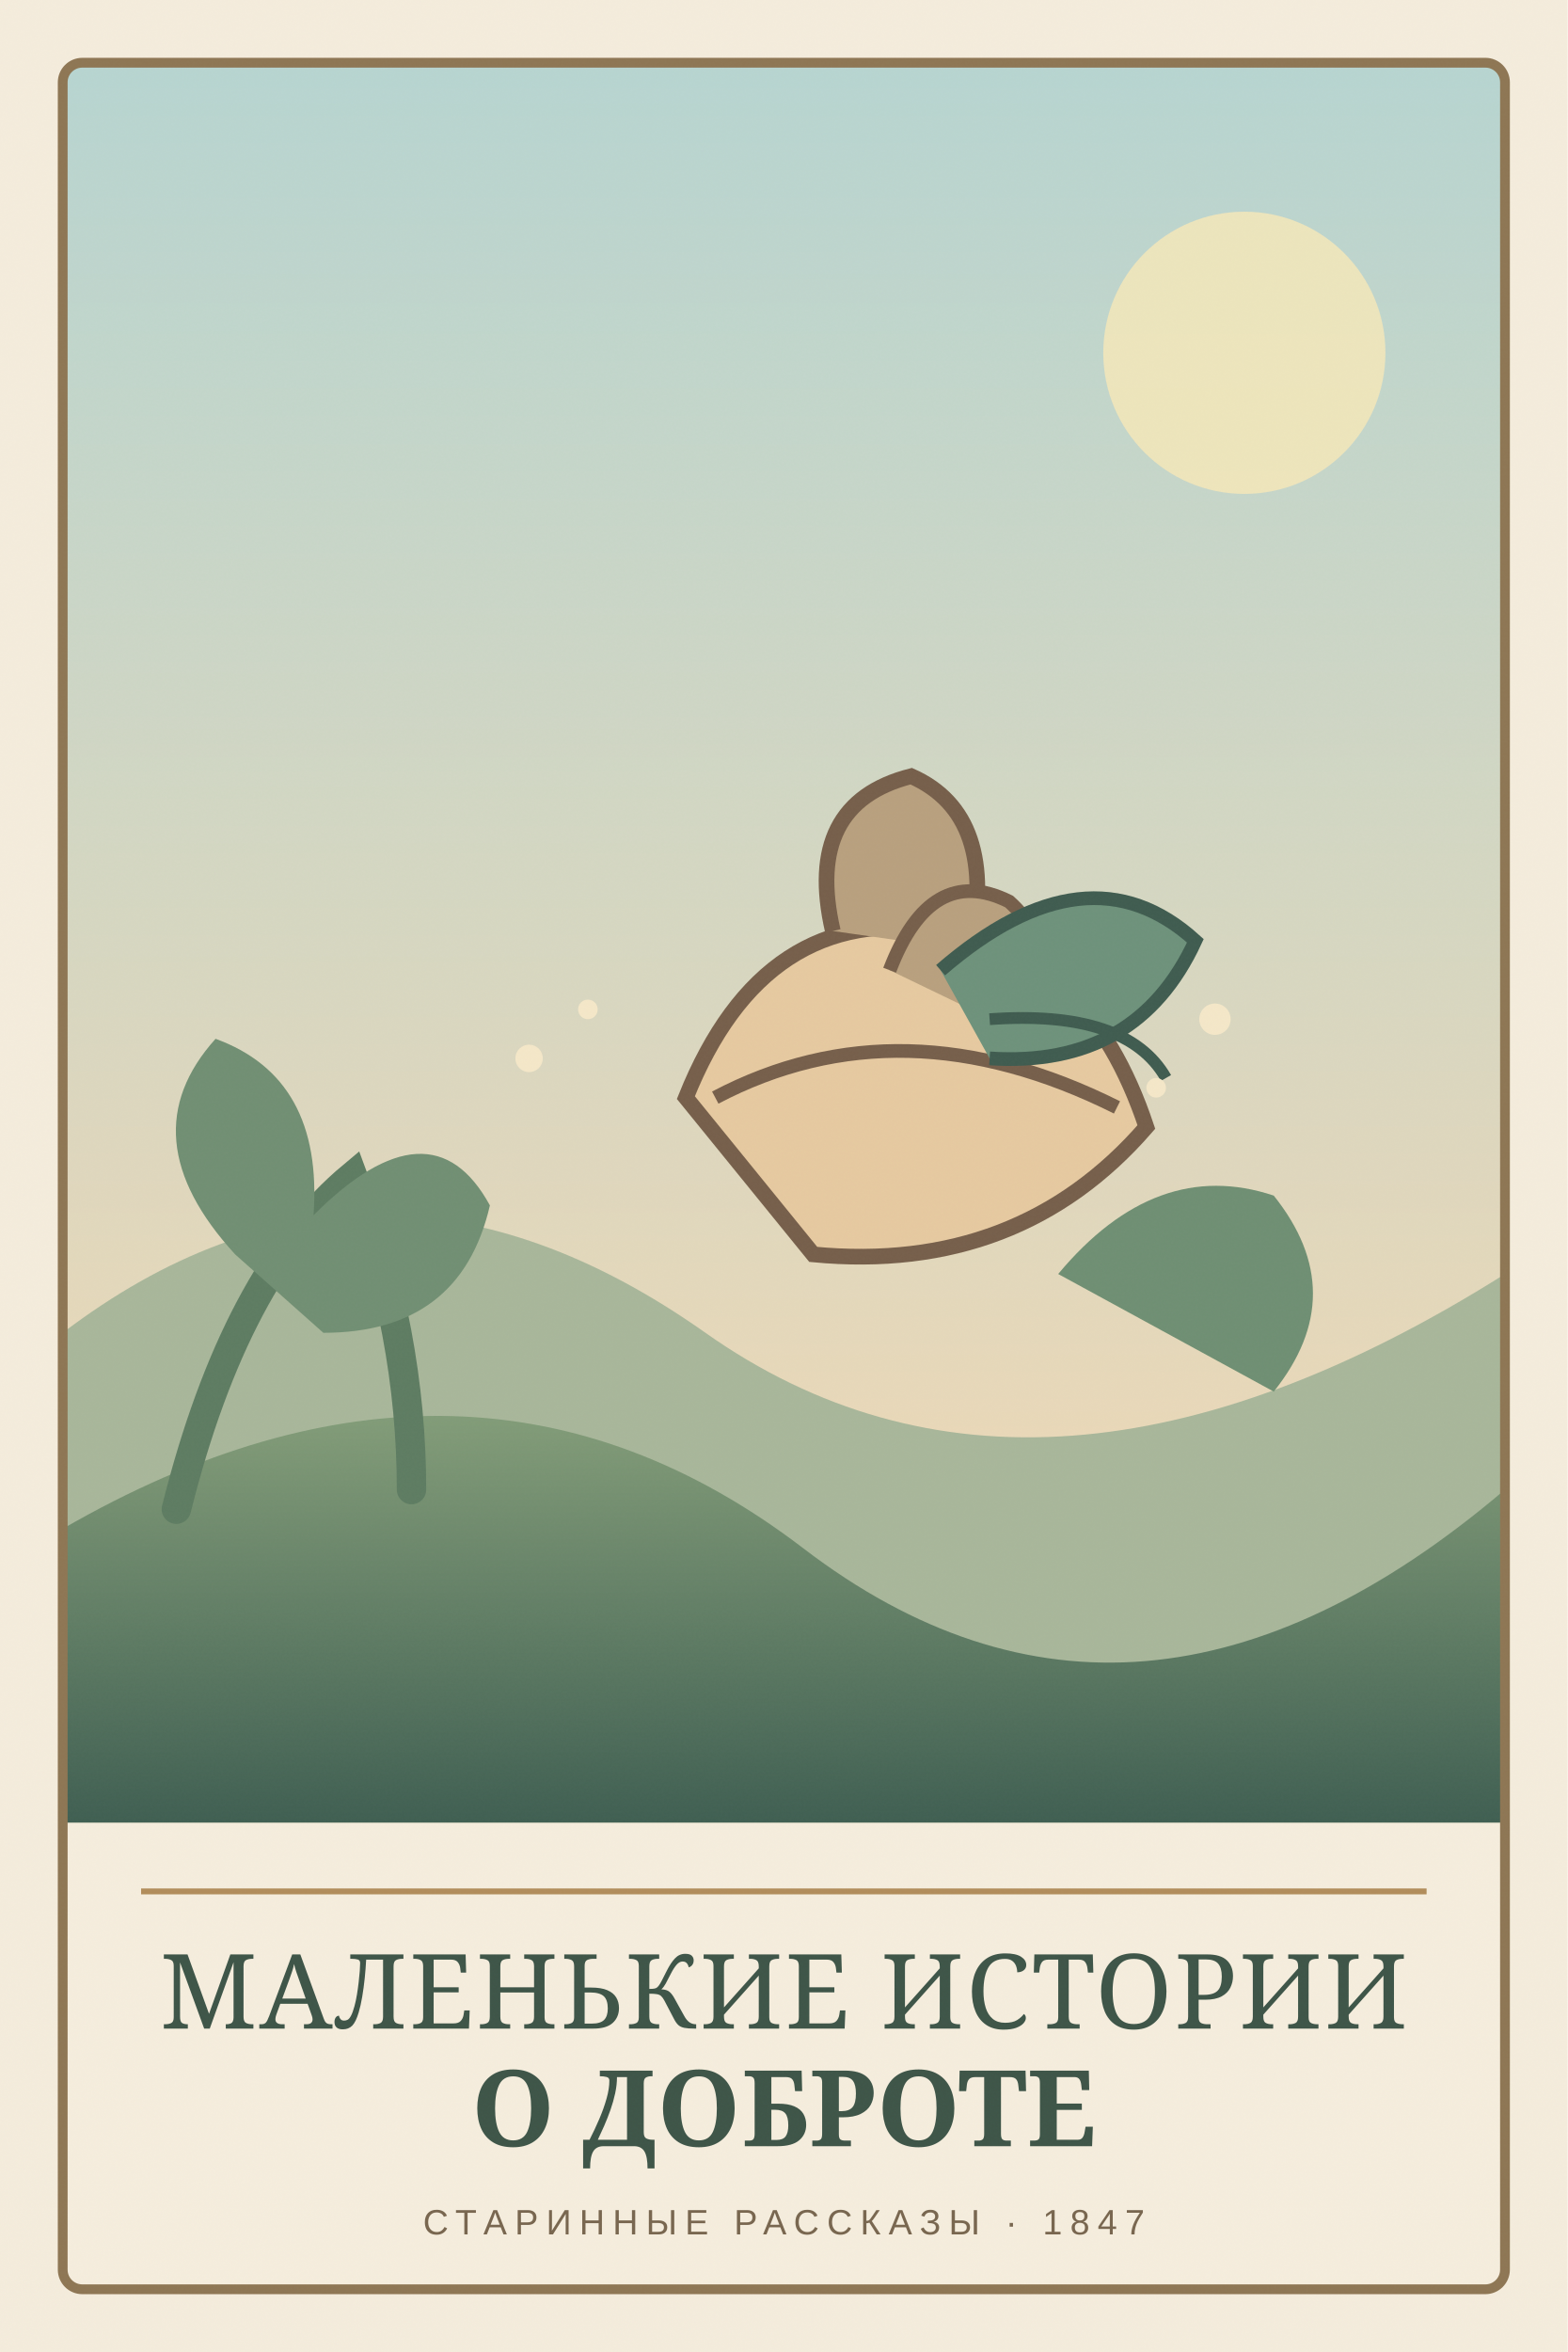
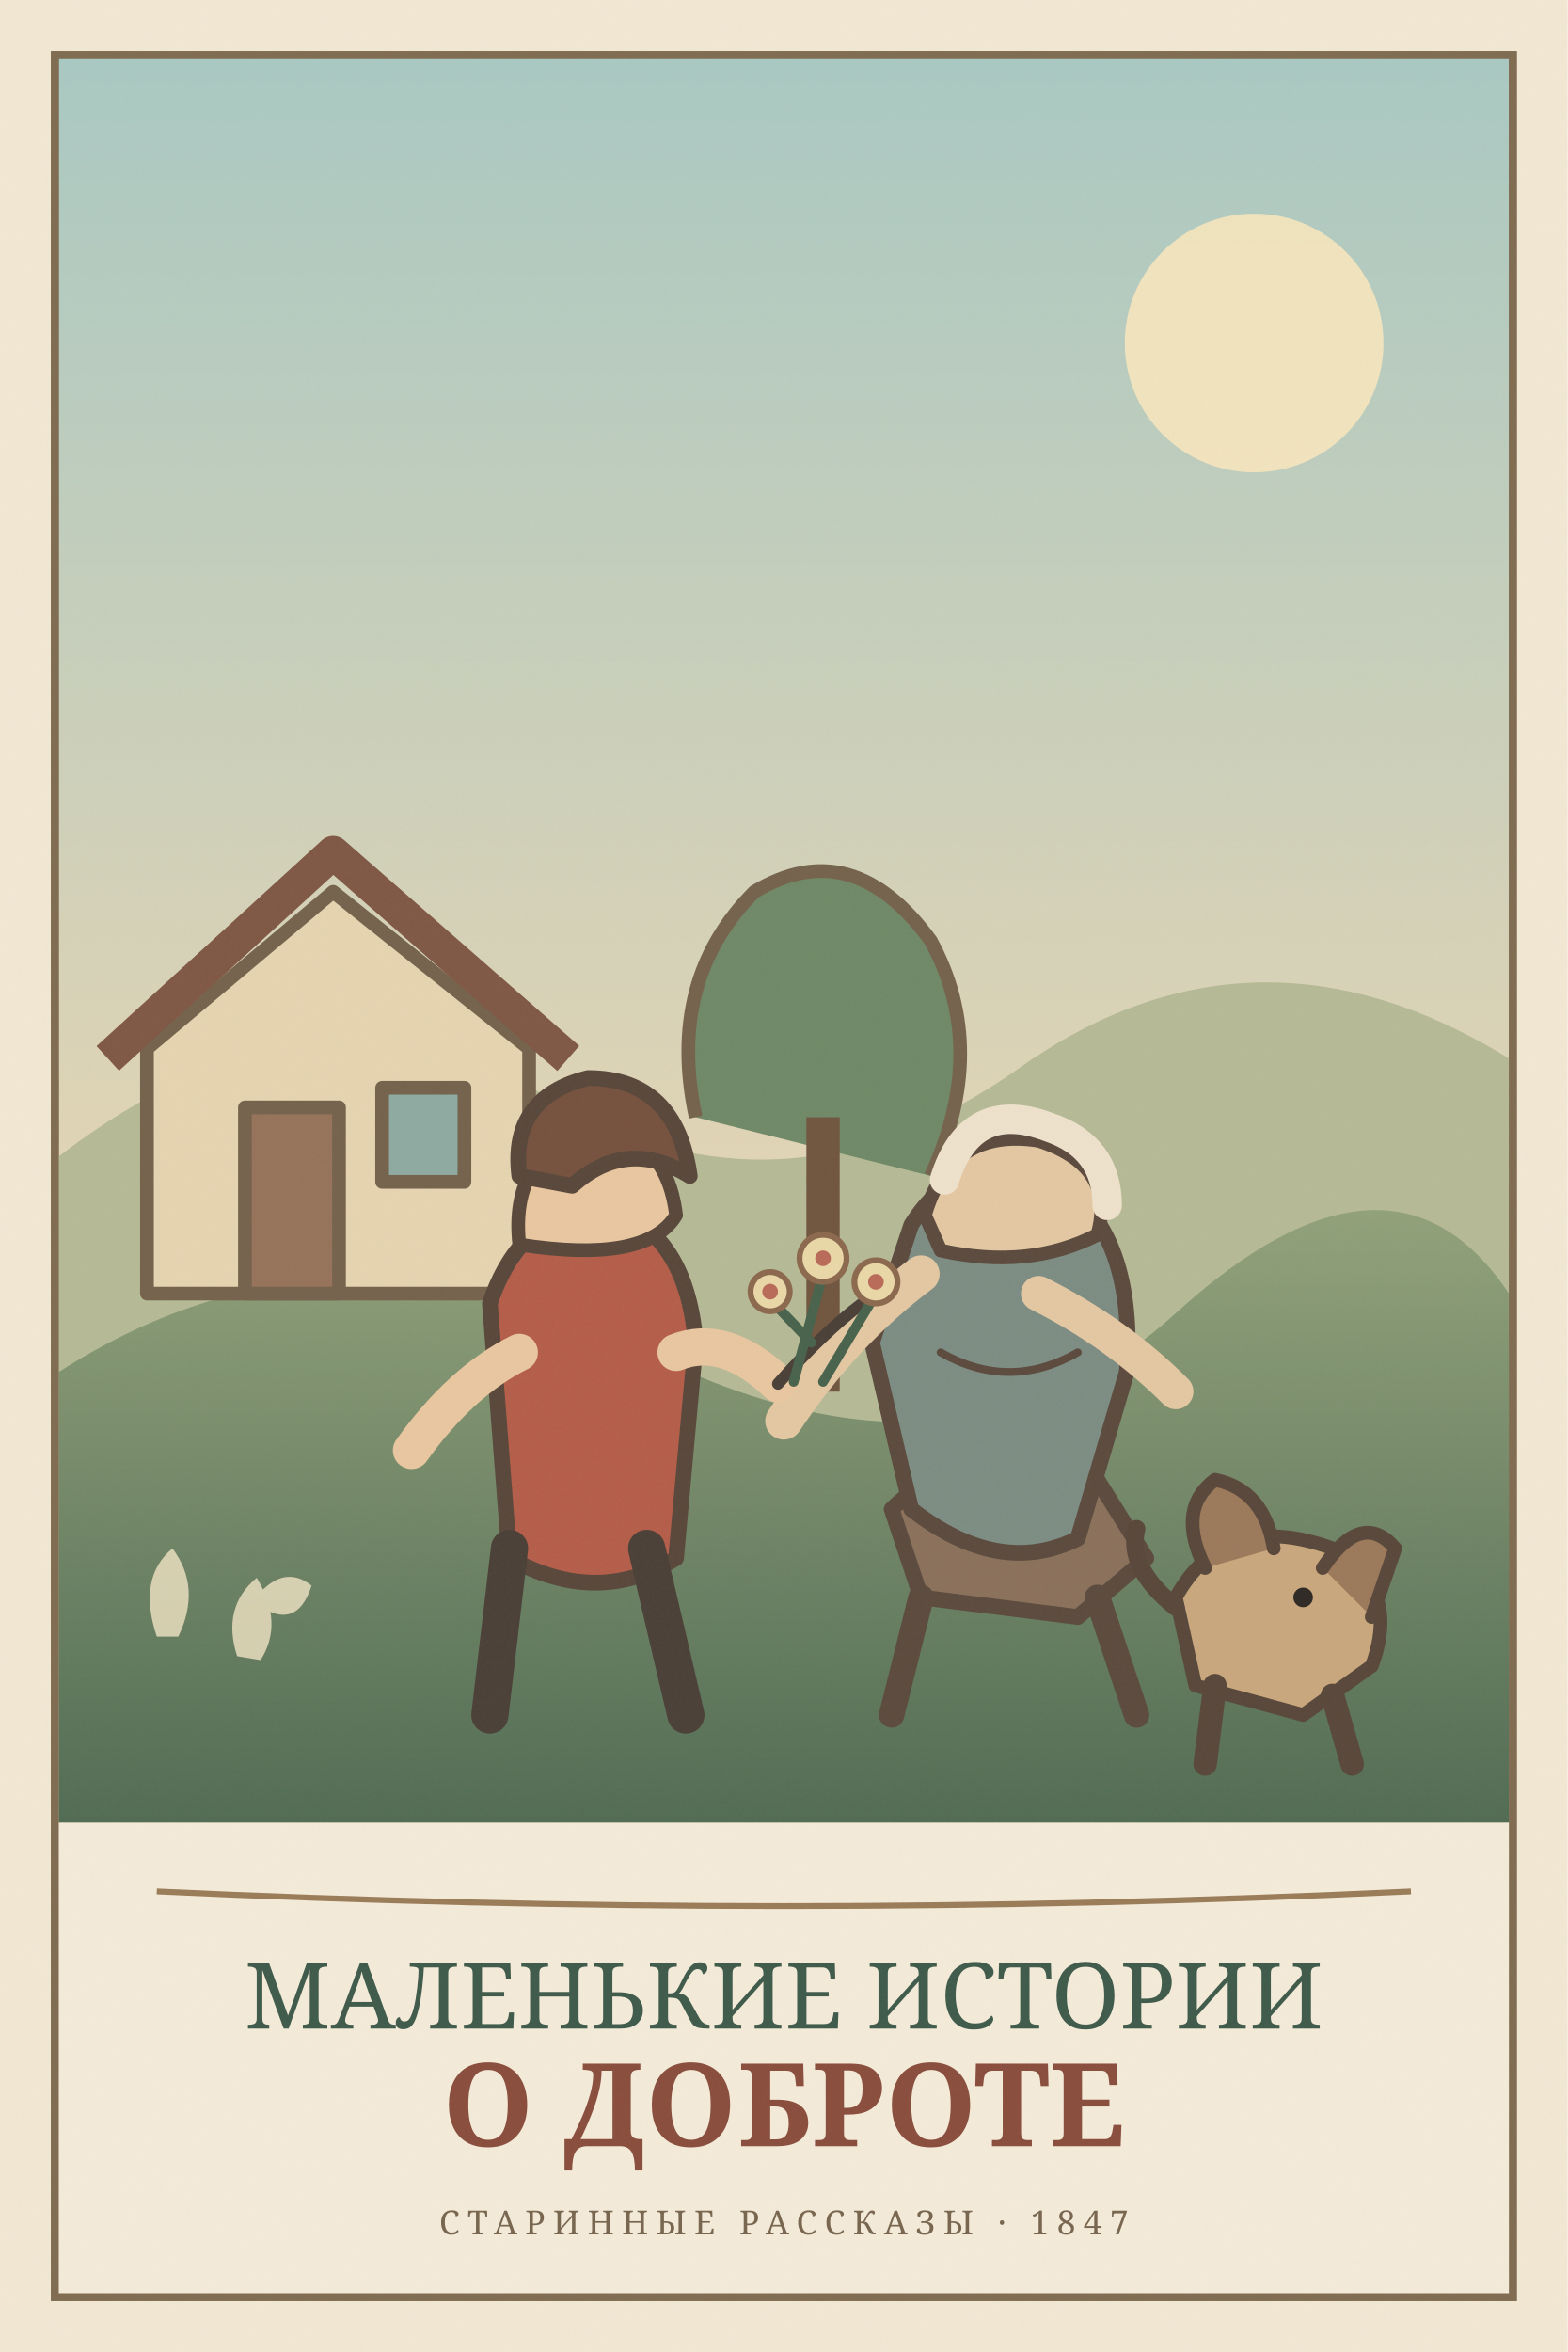
<svg xmlns="http://www.w3.org/2000/svg" width="800" height="1200" viewBox="0 0 800 1200">
  <defs>
    <linearGradient id="sky" x2="0" y2="1">
-       <stop stop-color="#b7d5d0" />
-       <stop offset=".62" stop-color="#e9d8b8" />
-       <stop offset="1" stop-color="#f0e6d2" />
+       <stop stop-color="#a8c8c2" />
+       <stop offset=".55" stop-color="#e7d5b3" />
+       <stop offset="1" stop-color="#f0e2c7" />
    </linearGradient>
-     <linearGradient id="field" x2="0" y2="1">
-       <stop stop-color="#829c78" />
-       <stop offset="1" stop-color="#405f52" />
+     <linearGradient id="meadow" x2="0" y2="1">
+       <stop stop-color="#91a17a" />
+       <stop offset="1" stop-color="#526c54" />
    </linearGradient>
-     <filter id="grain">
-       <feTurbulence type="fractalNoise" baseFrequency=".8" numOctaves="2" stitchTiles="stitch" />
-       <feColorMatrix values="1 0 0 0 0 0 1 0 0 0 0 0 1 0 0 0 0 0 .07 0" />
+     <filter id="paper">
+       <feTurbulence type="fractalNoise" baseFrequency=".65" numOctaves="2" stitchTiles="stitch" />
+       <feColorMatrix values="1 0 0 0 0 0 1 0 0 0 0 0 1 0 0 0 0 0 .08 0" />
    </filter>
  </defs>
-   <rect width="800" height="1200" fill="#f4ecdc" />
-   <rect x="32" y="32" width="736" height="1136" rx="10" fill="url(#sky)" />
-   <circle cx="635" cy="180" r="72" fill="#f8e8b8" opacity=".8" />
-   <path d="M32 680 Q190 560 360 680 T768 650 V930 H32Z" fill="#a8b69a" />
-   <path d="M32 780 Q240 660 410 790 T768 760 V930 H32Z" fill="url(#field)" />
-   <path d="M90 770 Q120 650 180 600 Q210 680 210 760" fill="none" stroke="#5e7c62" stroke-width="15" stroke-linecap="round" />
-   <path d="M120 640 Q65 580 110 530 Q165 550 160 620 Q220 560 250 615 Q235 680 165 680" fill="#718f73" />
-   <path d="M540 650 Q590 590 650 610 Q690 660 650 710" fill="#6f8f73" />
-   <g transform="translate(350 420)">
-     <path d="M0 140 Q40 40 130 55 Q205 65 235 155 Q170 230 65 220Z" fill="#e6c9a0" stroke="#765f4b" stroke-width="8" />
-     <path d="M15 140 Q110 90 220 145" fill="none" stroke="#765f4b" stroke-width="7" />
-     <path d="M75 55 Q60 -10 115 -24 Q160 -4 145 65" fill="#b8a07e" stroke="#765f4b" stroke-width="8" />
-     <path d="M104 75 Q125 20 165 40 Q198 70 160 102" fill="#b8a07e" stroke="#765f4b" stroke-width="7" />
-     <path d="M130 75 Q205 10 260 60 Q230 125 155 120" fill="#6e927b" stroke="#405c50" stroke-width="7" />
-     <path d="M155 100 Q225 95 245 130" fill="none" stroke="#405c50" stroke-width="6" />
+   <rect width="800" height="1200" fill="#f1e7d2" />
+   <rect x="28" y="28" width="744" height="1144" fill="url(#sky)" stroke="#806c51" stroke-width="4" />
+   <circle cx="640" cy="175" r="66" fill="#f6e6bd" opacity=".9" />
+   <path d="M30 590 Q160 490 280 560 T520 545 T770 540 V930 H30Z" fill="#b5b995" />
+   <path d="M30 700 Q170 610 330 690 T600 670 T770 660 V930 H30Z" fill="url(#meadow)" />
+   <g stroke="#75634d" stroke-width="7" stroke-linejoin="round">
+     <path d="M75 535 L170 455 L270 535 V660 H75Z" fill="#e6d3b0" />
+     <path d="M55 540 L170 435 L290 540" fill="none" stroke="#805846" stroke-width="17" />
+     <rect x="125" y="565" width="48" height="95" fill="#96735a" />
+     <rect x="195" y="555" width="42" height="48" fill="#8eaaa1" />
+     <path d="M355 570 Q340 500 385 455 Q435 425 475 480 Q505 535 475 600" fill="#708967" />
+     <path d="M420 570 L420 710" fill="none" stroke="#715640" stroke-width="17" />
  </g>
-   <g fill="#f4e7c8">
-     <circle cx="270" cy="540" r="7" />
-     <circle cx="300" cy="515" r="5" />
-     <circle cx="620" cy="520" r="8" />
-     <circle cx="590" cy="555" r="5" />
+   <g stroke="#5c4b3e" stroke-linecap="round" stroke-linejoin="round">
+     <path d="M455 770 Q490 735 560 755 L585 795 L550 825 L470 815Z" fill="#8b715b" stroke-width="8" />
+     <path d="M470 815 L455 875 M560 815 L580 875" fill="none" stroke-width="13" />
+     <path d="M465 625 Q490 585 535 600 Q580 625 575 700 L550 785 Q510 805 465 770 L445 685Z" fill="#7d8d83" stroke-width="8" />
+     <path d="M472 620 Q485 575 530 582 Q570 595 560 630 Q525 648 480 638Z" fill="#e3c7a2" stroke-width="7" />
+     <path d="M482 602 Q495 560 535 575 Q565 585 565 615" fill="none" stroke="#eee1cb" stroke-width="15" />
+     <path d="M470 650 Q430 680 400 725" fill="none" stroke="#e3c7a2" stroke-width="19" />
+     <path d="M530 660 Q570 680 600 710" fill="none" stroke="#e3c7a2" stroke-width="18" />
+     <path d="M480 690 Q515 710 550 690" fill="none" stroke="#5c4b3e" stroke-width="4" />
  </g>
-   <rect x="32" y="930" width="736" height="238" fill="#f5eddd" />
-   <path d="M72 965 H728" stroke="#b18d5b" stroke-width="3" />
-   <text x="400" y="1035" text-anchor="middle" font-family="Georgia,serif" font-size="53" fill="#3e5548" letter-spacing="1">МАЛЕНЬКИЕ ИСТОРИИ</text>
-   <text x="400" y="1095" text-anchor="middle" font-family="Georgia,serif" font-size="54" fill="#3e5548" font-weight="bold">О ДОБРОТЕ</text>
-   <text x="400" y="1140" text-anchor="middle" font-family="Arial,sans-serif" font-size="18" fill="#78664f" letter-spacing="4">СТАРИННЫЕ РАССКАЗЫ · 1847</text>
-   <rect x="32" y="32" width="736" height="1136" rx="10" fill="none" stroke="#8e7654" stroke-width="5" />
-   <rect width="800" height="1200" filter="url(#grain)" opacity=".28" />
+   <g stroke="#59483b" stroke-linecap="round" stroke-linejoin="round">
+     <path d="M250 665 Q265 620 305 615 Q350 625 355 685 L345 795 Q305 820 260 795Z" fill="#b45e4a" stroke-width="8" />
+     <path d="M265 635 Q260 590 300 575 Q340 578 345 620 Q330 645 265 635Z" fill="#e8c6a0" stroke-width="7" />
+     <path d="M265 600 Q260 560 300 550 Q345 550 352 600 Q320 580 292 605Z" fill="#76523f" stroke-width="8" />
+     <path d="M265 690 Q235 705 210 740 M345 690 Q370 680 397 706" fill="none" stroke="#e8c6a0" stroke-width="19" />
+     <path d="M260 790 L250 875 M330 790 L350 875" fill="none" stroke="#4b4138" stroke-width="19" />
+     <path d="M397 706 Q420 680 440 665" fill="none" stroke="#4b4138" stroke-width="6" />
+   </g>
+   <g stroke="#49634d" stroke-width="5" stroke-linecap="round">
+     <path d="M405 705 L420 650 M420 705 L447 660 M414 685 L395 665" fill="none" />
+     <g fill="#e9d7a7" stroke="#8c694e" stroke-width="3">
+       <circle cx="420" cy="642" r="12" />
+       <circle cx="447" cy="654" r="11" />
+       <circle cx="393" cy="659" r="10" />
+     </g>
+     <g fill="#b96b59" stroke="none">
+       <circle cx="420" cy="642" r="4" />
+       <circle cx="447" cy="654" r="4" />
+       <circle cx="393" cy="659" r="4" />
+     </g>
+   </g>
+   <g stroke="#59483b" stroke-width="7" stroke-linecap="round" stroke-linejoin="round">
+     <path d="M600 815 Q625 770 680 790 Q715 810 700 850 L665 875 L610 860Z" fill="#c9a77d" />
+     <path d="M615 800 Q600 770 620 755 Q645 760 650 790" fill="#9c795b" />
+     <path d="M675 800 Q695 770 712 790 L700 825" fill="#9c795b" />
+     <path d="M620 860 L615 900 M680 865 L690 900" fill="none" stroke-width="12" />
+     <path d="M600 820 Q575 800 580 780" fill="none" stroke-width="9" />
+     <circle cx="665" cy="815" r="5" fill="#302a25" stroke="none" />
+   </g>
+   <g fill="#f1e3c4" opacity=".8">
+     <path d="M80 835q-10-30 8-45q15 20 3 45m30 10q-8-25 10-40q14 23 2 42m-4-30q15-20 30-8q-8 25-30 8" />
+   </g>
+   <rect x="28" y="930" width="744" height="242" fill="#f3ead8" />
+   <path d="M80 965 Q400 980 720 965" fill="none" stroke="#9a7c58" stroke-width="3" />
+   <text x="400" y="1035" text-anchor="middle" font-family="Georgia,serif" font-size="47" fill="#405b4b">МАЛЕНЬКИЕ ИСТОРИИ</text>
+   <text x="400" y="1095" text-anchor="middle" font-family="Georgia,serif" font-size="59" font-weight="bold" fill="#8a4e3d">О ДОБРОТЕ</text>
+   <text x="400" y="1140" text-anchor="middle" font-family="Georgia,serif" font-size="17" letter-spacing="4" fill="#78664f">СТАРИННЫЕ РАССКАЗЫ · 1847</text>
+   <rect x="28" y="28" width="744" height="1144" fill="none" stroke="#806c51" stroke-width="4" />
+   <rect width="800" height="1200" filter="url(#paper)" opacity=".3" />
</svg>
